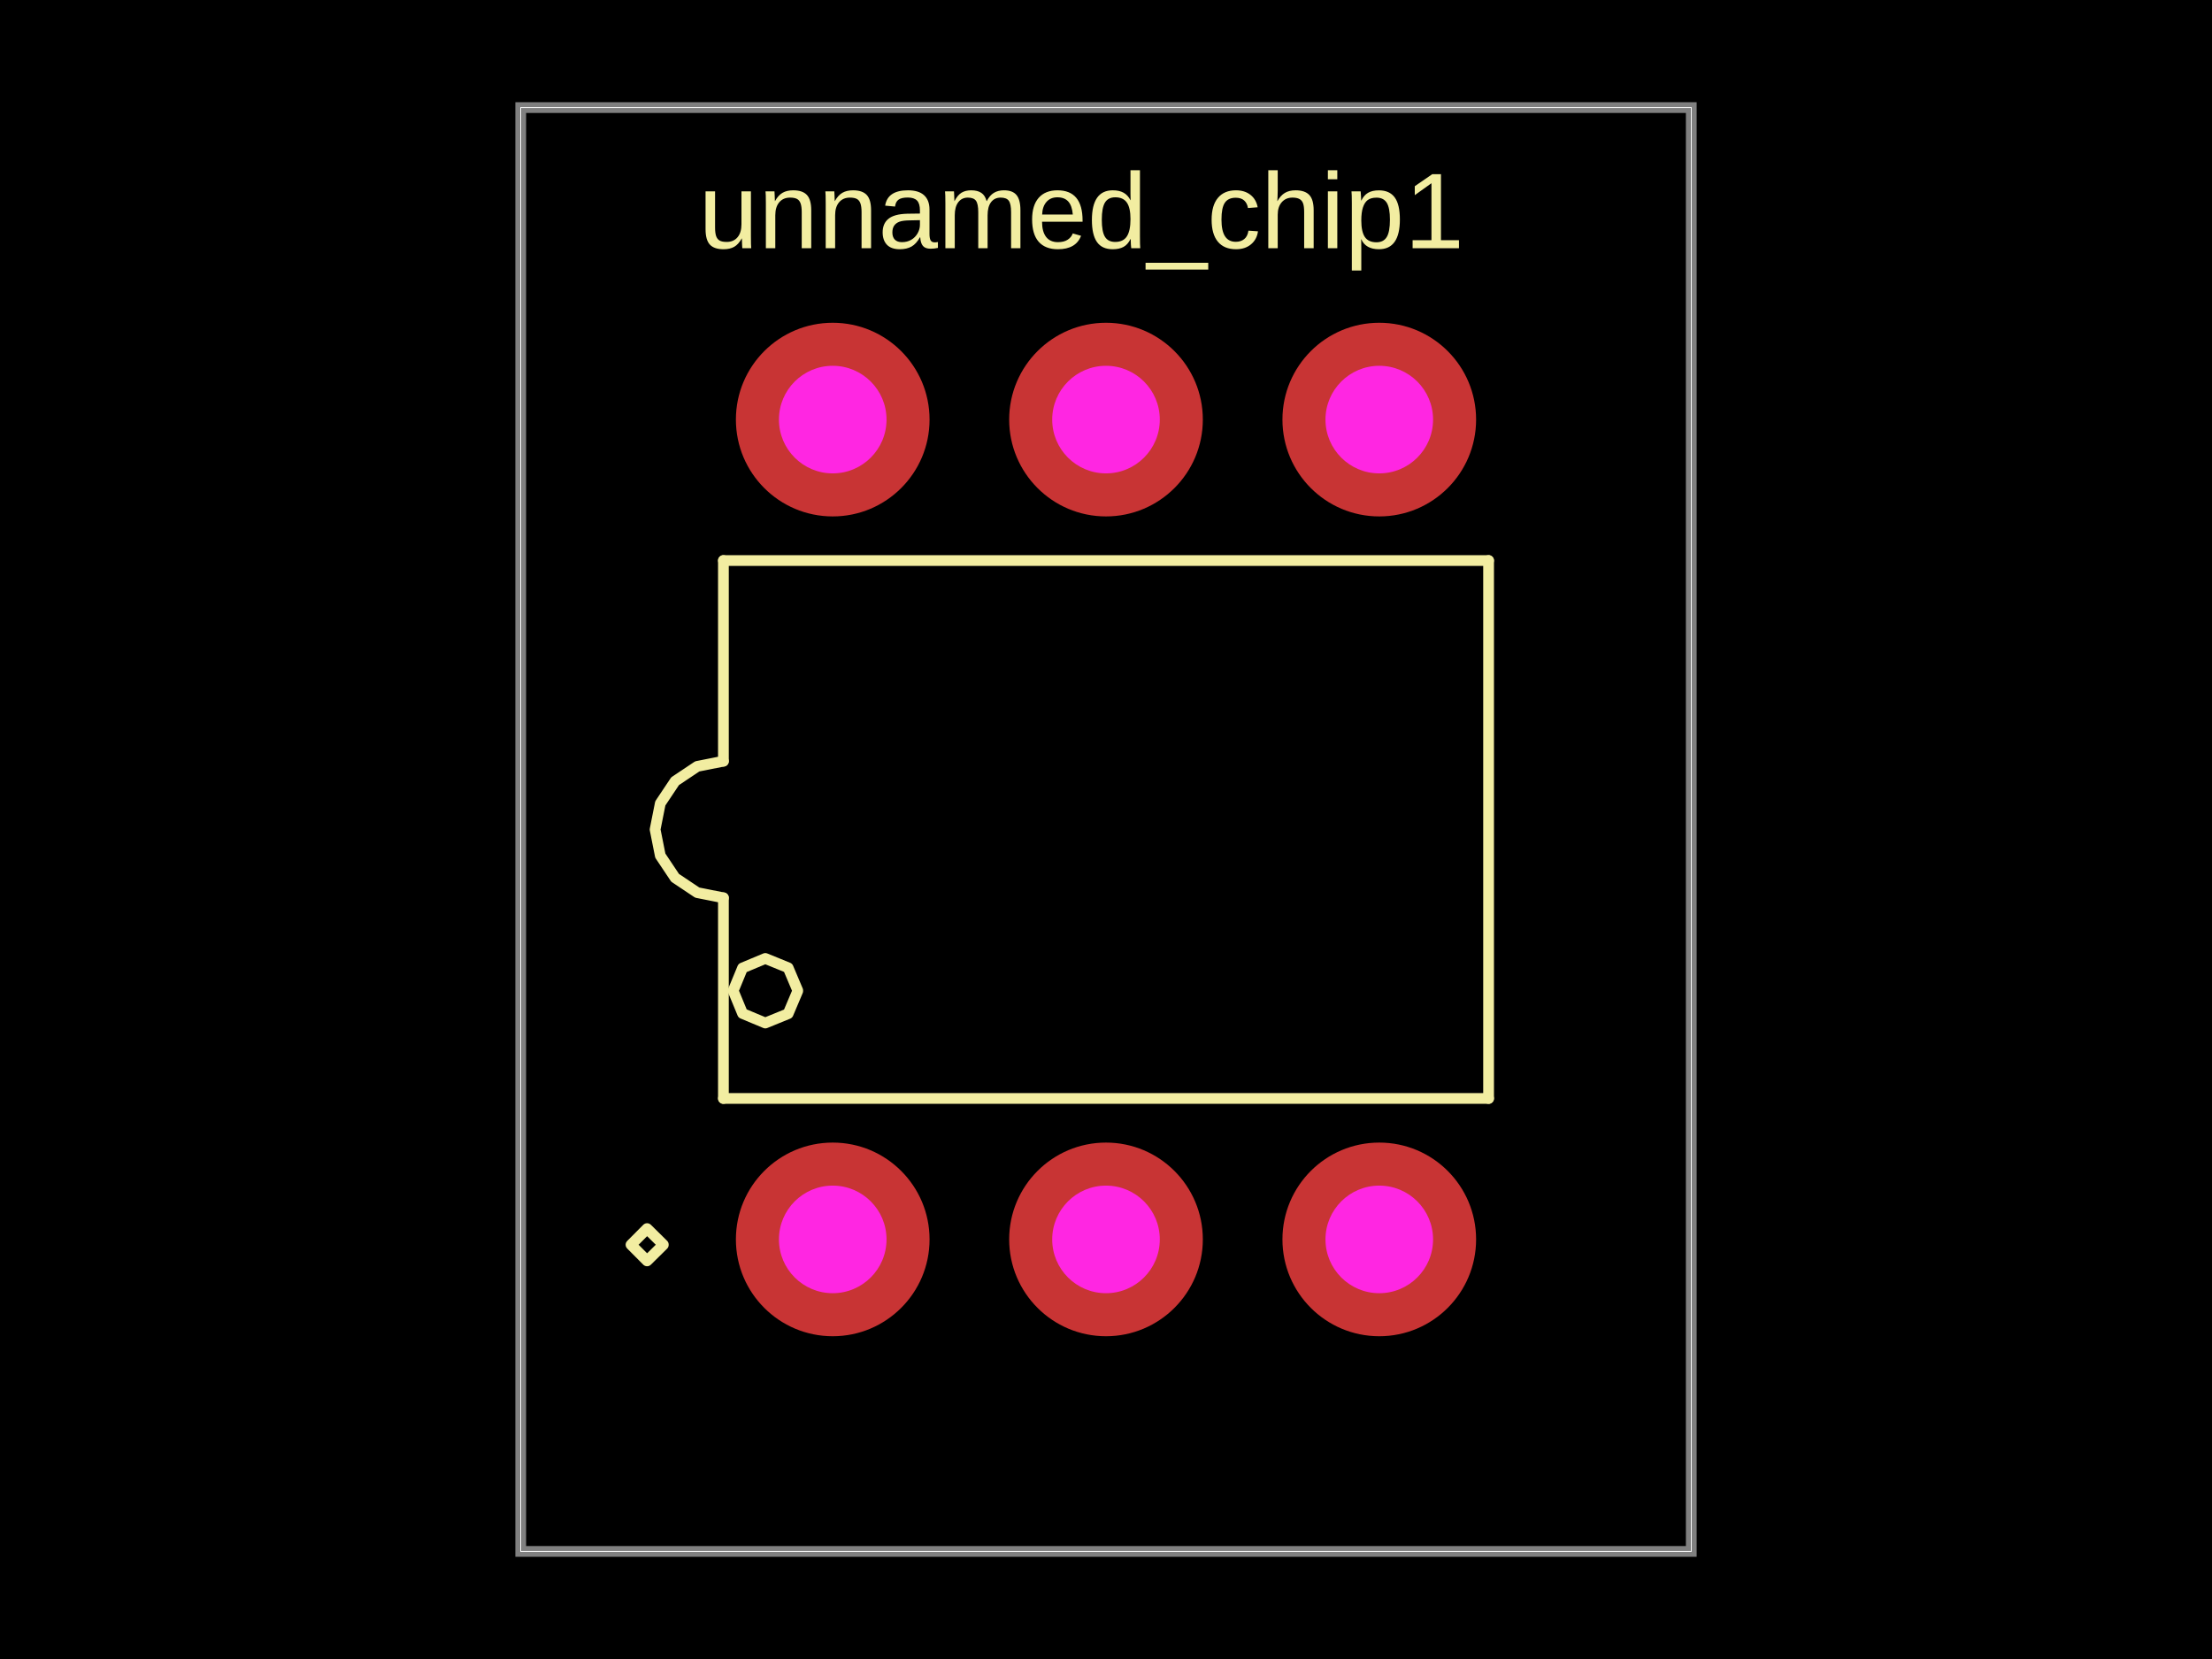
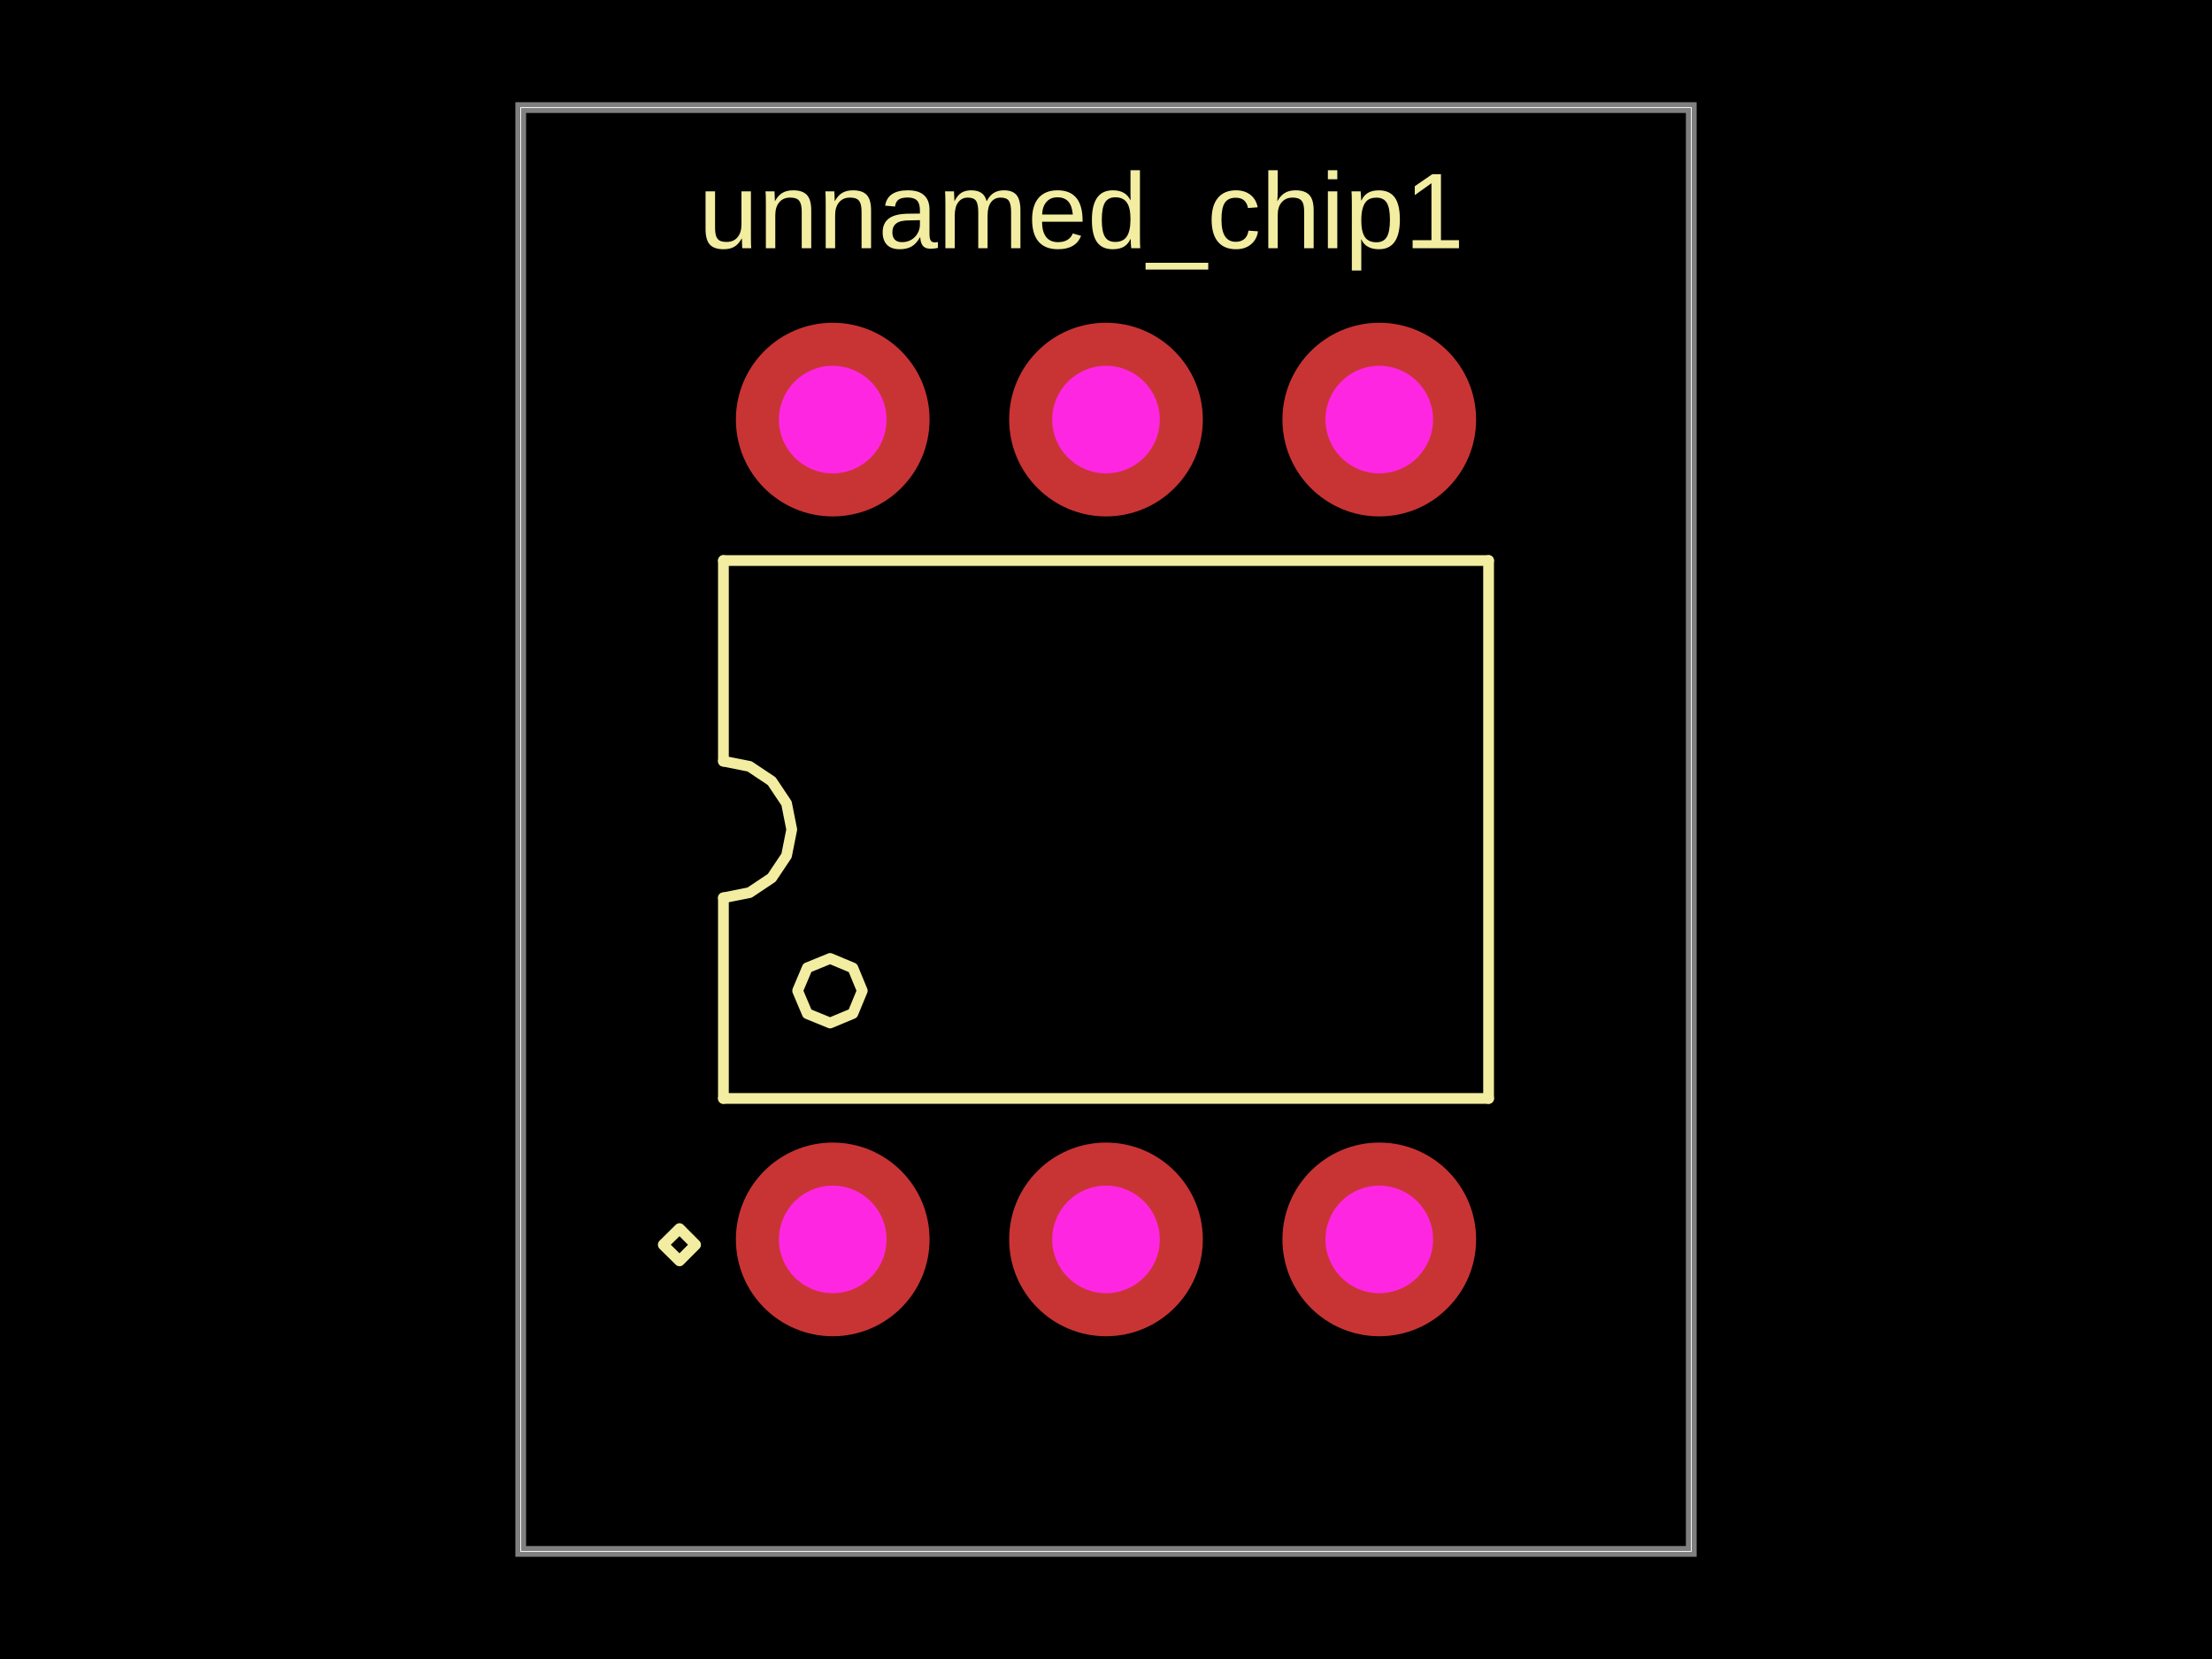
<svg xmlns="http://www.w3.org/2000/svg" width="800" height="600" data-software-used-string="@tscircuit/core@0.0.1537">
  <style />
  <rect class="boundary" x="0" y="0" fill="#000" width="800" height="600" data-type="pcb_background" data-pcb-layer="global" />
  <rect class="pcb-boundary" fill="none" stroke="#fff" stroke-width="0.3" x="188.327" y="38.911" width="423.346" height="522.179" data-type="pcb_boundary" data-pcb-layer="global" />
  <path class="pcb-board" d="M 188.327 561.089 L 611.673 561.089 L 611.673 38.911 L 188.327 38.911 Z" fill="none" stroke="rgba(255, 255, 255, 0.5)" stroke-width="3.891" data-type="pcb_board" data-pcb-layer="board" />
  <path class="pcb-silkscreen pcb-silkscreen-top" d="M 261.634 275.292 L 261.634 202.724" fill="none" stroke="#f2eda1" stroke-width="3.891" stroke-linecap="round" stroke-linejoin="round" data-pcb-component-id="pcb_component_0" data-pcb-silkscreen-path-id="pcb_silkscreen_path_0" data-type="pcb_silkscreen_path" data-pcb-layer="top" />
  <path class="pcb-silkscreen pcb-silkscreen-top" d="M 261.634 324.708 L 261.634 397.276" fill="none" stroke="#f2eda1" stroke-width="3.891" stroke-linecap="round" stroke-linejoin="round" data-pcb-component-id="pcb_component_0" data-pcb-silkscreen-path-id="pcb_silkscreen_path_1" data-type="pcb_silkscreen_path" data-pcb-layer="top" />
  <path class="pcb-silkscreen pcb-silkscreen-top" d="M 538.366 202.724 L 538.366 397.276" fill="none" stroke="#f2eda1" stroke-width="3.891" stroke-linecap="round" stroke-linejoin="round" data-pcb-component-id="pcb_component_0" data-pcb-silkscreen-path-id="pcb_silkscreen_path_2" data-type="pcb_silkscreen_path" data-pcb-layer="top" />
  <path class="pcb-silkscreen pcb-silkscreen-top" d="M 261.634 202.724 L 538.366 202.724" fill="none" stroke="#f2eda1" stroke-width="3.891" stroke-linecap="round" stroke-linejoin="round" data-pcb-component-id="pcb_component_0" data-pcb-silkscreen-path-id="pcb_silkscreen_path_3" data-type="pcb_silkscreen_path" data-pcb-layer="top" />
  <path class="pcb-silkscreen pcb-silkscreen-top" d="M 261.634 397.276 L 538.366 397.276" fill="none" stroke="#f2eda1" stroke-width="3.891" stroke-linecap="round" stroke-linejoin="round" data-pcb-component-id="pcb_component_0" data-pcb-silkscreen-path-id="pcb_silkscreen_path_4" data-type="pcb_silkscreen_path" data-pcb-layer="top" />
-   <path class="pcb-silkscreen pcb-silkscreen-top" d="M 261.634 324.708 L 252.179 322.827 L 244.163 317.471 L 238.807 309.455 L 236.926 300 L 238.807 290.545 L 244.163 282.529 L 252.179 277.173 L 261.634 275.292" fill="none" stroke="#f2eda1" stroke-width="3.891" stroke-linecap="round" stroke-linejoin="round" data-pcb-component-id="pcb_component_0" data-pcb-silkscreen-path-id="pcb_silkscreen_path_5" data-type="pcb_silkscreen_path" data-pcb-layer="top" />
-   <path class="pcb-silkscreen pcb-silkscreen-top" d="M 288.506 358.41 L 285.035 366.618 L 276.784 369.984 L 268.562 366.548 L 265.16 358.311 L 268.562 350.075 L 276.784 346.638 L 285.035 350.005 L 288.506 358.212" fill="none" stroke="#f2eda1" stroke-width="3.891" stroke-linecap="round" stroke-linejoin="round" data-pcb-component-id="pcb_component_0" data-pcb-silkscreen-path-id="pcb_silkscreen_path_6" data-type="pcb_silkscreen_path" data-pcb-layer="top" />
-   <path class="pcb-silkscreen pcb-silkscreen-top" d="M 239.891 450.226 L 234.029 456.013 L 228.217 450.176 L 234.029 444.339 L 239.891 450.127" fill="none" stroke="#f2eda1" stroke-width="3.891" stroke-linecap="round" stroke-linejoin="round" data-pcb-component-id="pcb_component_0" data-pcb-silkscreen-path-id="pcb_silkscreen_path_7" data-type="pcb_silkscreen_path" data-pcb-layer="top" />
+   <path class="pcb-silkscreen pcb-silkscreen-top" d="M 261.634 324.708 L 271.09 322.827 L 279.106 317.471 L 284.462 309.455 L 286.342 300 L 284.462 290.545 L 279.106 282.529 L 271.09 277.173 L 261.634 275.292" fill="none" stroke="#f2eda1" stroke-width="3.891" stroke-linecap="round" stroke-linejoin="round" data-pcb-component-id="pcb_component_0" data-pcb-silkscreen-path-id="pcb_silkscreen_path_5" data-type="pcb_silkscreen_path" data-pcb-layer="top" />
+   <path class="pcb-silkscreen pcb-silkscreen-top" d="M 288.506 358.41 L 291.977 366.618 L 300.228 369.984 L 308.45 366.548 L 311.852 358.311 L 308.45 350.075 L 300.228 346.638 L 291.977 350.005 L 288.506 358.212" fill="none" stroke="#f2eda1" stroke-width="3.891" stroke-linecap="round" stroke-linejoin="round" data-pcb-component-id="pcb_component_0" data-pcb-silkscreen-path-id="pcb_silkscreen_path_6" data-type="pcb_silkscreen_path" data-pcb-layer="top" />
+   <path class="pcb-silkscreen pcb-silkscreen-top" d="M 239.891 450.226 L 245.753 456.013 L 251.565 450.176 L 245.753 444.339 L 239.891 450.127" fill="none" stroke="#f2eda1" stroke-width="3.891" stroke-linecap="round" stroke-linejoin="round" data-pcb-component-id="pcb_component_0" data-pcb-silkscreen-path-id="pcb_silkscreen_path_7" data-type="pcb_silkscreen_path" data-pcb-layer="top" />
  <text x="0" y="0" dx="0" dy="0" fill="#f2eda1" font-family="Arial, sans-serif" font-size="38.911" text-anchor="middle" dominant-baseline="central" transform="matrix(1,0,0,1,391.1051,76.27232)" class="pcb-silkscreen-text pcb-silkscreen-top" data-pcb-silkscreen-text-id="pcb_silkscreen_text_0" stroke="none" data-type="pcb_silkscreen_text" data-pcb-layer="top">unnamed_chip1</text>
  <g data-type="pcb_plated_hole" data-pcb-layer="through" data-pad-name="unnamed_chip1.A">
    <circle class="pcb-hole-outer" fill="rgb(200, 52, 52)" cx="301.167" cy="448.249" r="35.019" data-type="pcb_plated_hole" data-pcb-layer="top" />
    <circle class="pcb-hole-inner" fill="#FF26E2" cx="301.167" cy="448.249" r="19.455" data-type="pcb_plated_hole_drill" data-pcb-layer="drill" />
  </g>
  <g data-type="pcb_plated_hole" data-pcb-layer="through" data-pad-name="unnamed_chip1.K">
    <circle class="pcb-hole-outer" fill="rgb(200, 52, 52)" cx="400" cy="448.249" r="35.019" data-type="pcb_plated_hole" data-pcb-layer="top" />
    <circle class="pcb-hole-inner" fill="#FF26E2" cx="400" cy="448.249" r="19.455" data-type="pcb_plated_hole_drill" data-pcb-layer="drill" />
  </g>
  <g data-type="pcb_plated_hole" data-pcb-layer="through" data-pad-name="unnamed_chip1.NC">
    <circle class="pcb-hole-outer" fill="rgb(200, 52, 52)" cx="498.833" cy="448.249" r="35.019" data-type="pcb_plated_hole" data-pcb-layer="top" />
    <circle class="pcb-hole-inner" fill="#FF26E2" cx="498.833" cy="448.249" r="19.455" data-type="pcb_plated_hole_drill" data-pcb-layer="drill" />
  </g>
  <g data-type="pcb_plated_hole" data-pcb-layer="through" data-pad-name="unnamed_chip1.T1">
    <circle class="pcb-hole-outer" fill="rgb(200, 52, 52)" cx="301.167" cy="151.751" r="35.019" data-type="pcb_plated_hole" data-pcb-layer="top" />
    <circle class="pcb-hole-inner" fill="#FF26E2" cx="301.167" cy="151.751" r="19.455" data-type="pcb_plated_hole_drill" data-pcb-layer="drill" />
  </g>
  <g data-type="pcb_plated_hole" data-pcb-layer="through" data-pad-name="unnamed_chip1.Substrate">
    <circle class="pcb-hole-outer" fill="rgb(200, 52, 52)" cx="400" cy="151.751" r="35.019" data-type="pcb_plated_hole" data-pcb-layer="top" />
    <circle class="pcb-hole-inner" fill="#FF26E2" cx="400" cy="151.751" r="19.455" data-type="pcb_plated_hole_drill" data-pcb-layer="drill" />
  </g>
  <g data-type="pcb_plated_hole" data-pcb-layer="through" data-pad-name="unnamed_chip1.T2">
    <circle class="pcb-hole-outer" fill="rgb(200, 52, 52)" cx="498.833" cy="151.751" r="35.019" data-type="pcb_plated_hole" data-pcb-layer="top" />
    <circle class="pcb-hole-inner" fill="#FF26E2" cx="498.833" cy="151.751" r="19.455" data-type="pcb_plated_hole_drill" data-pcb-layer="drill" />
  </g>
</svg>
